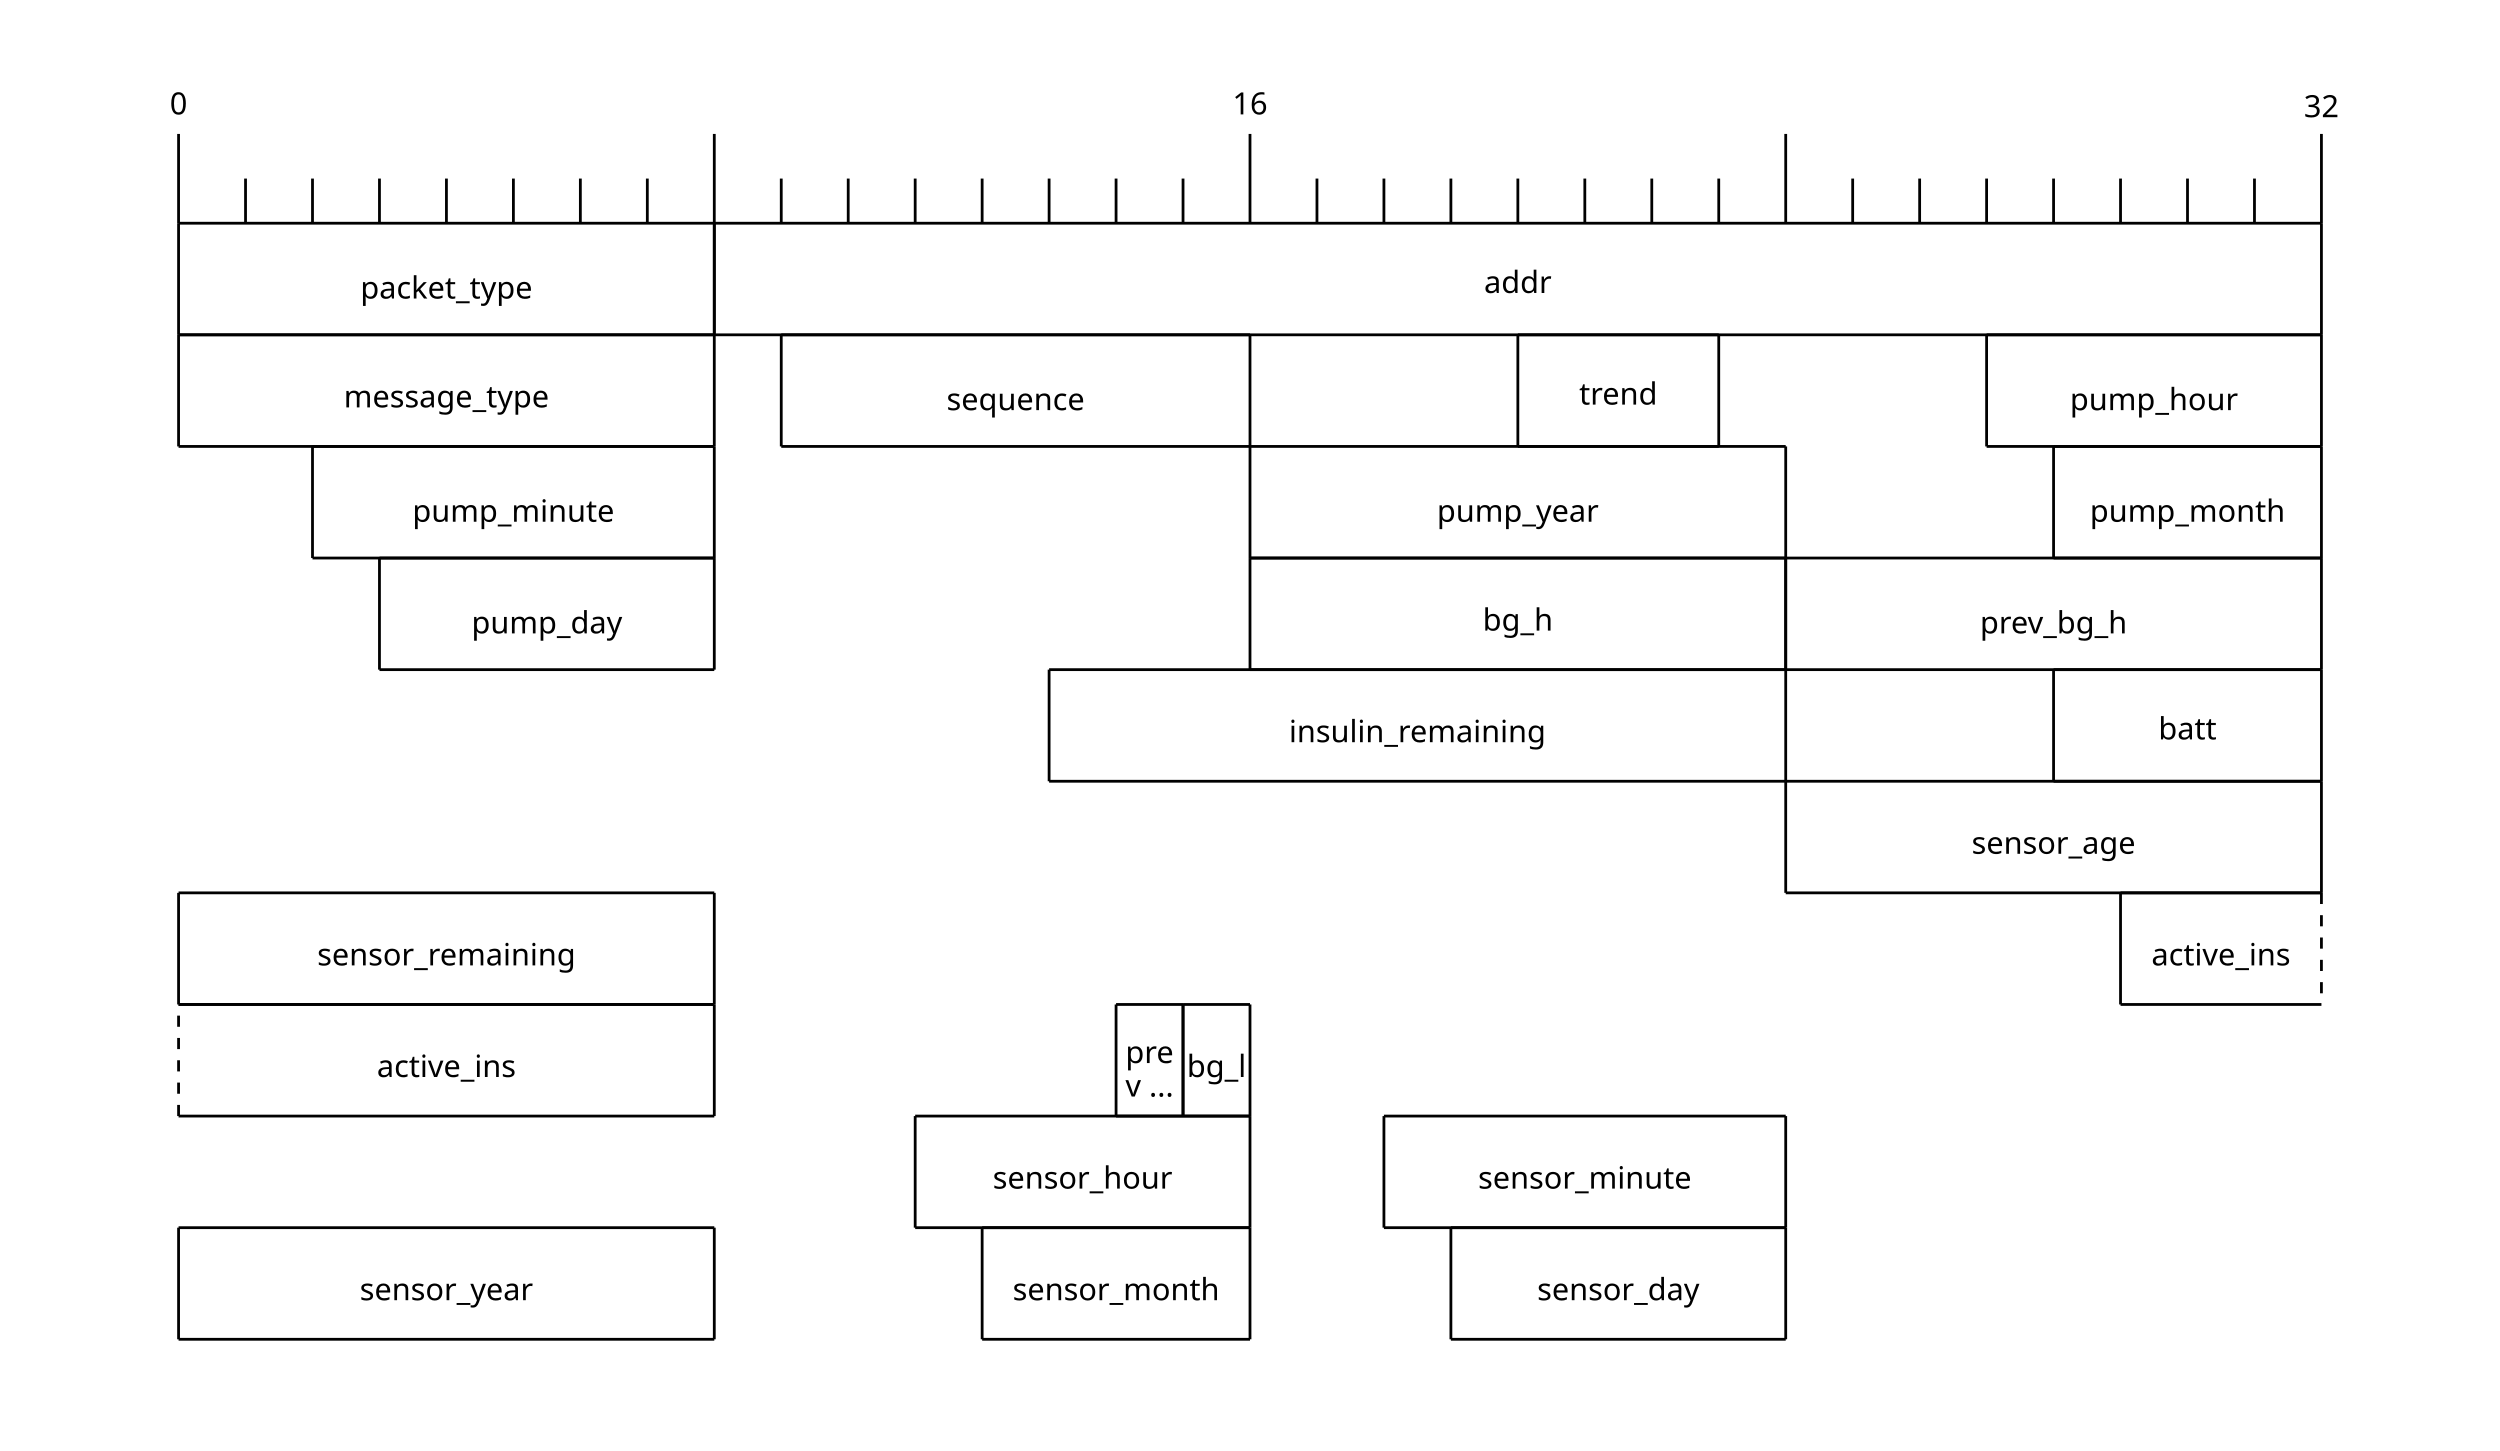
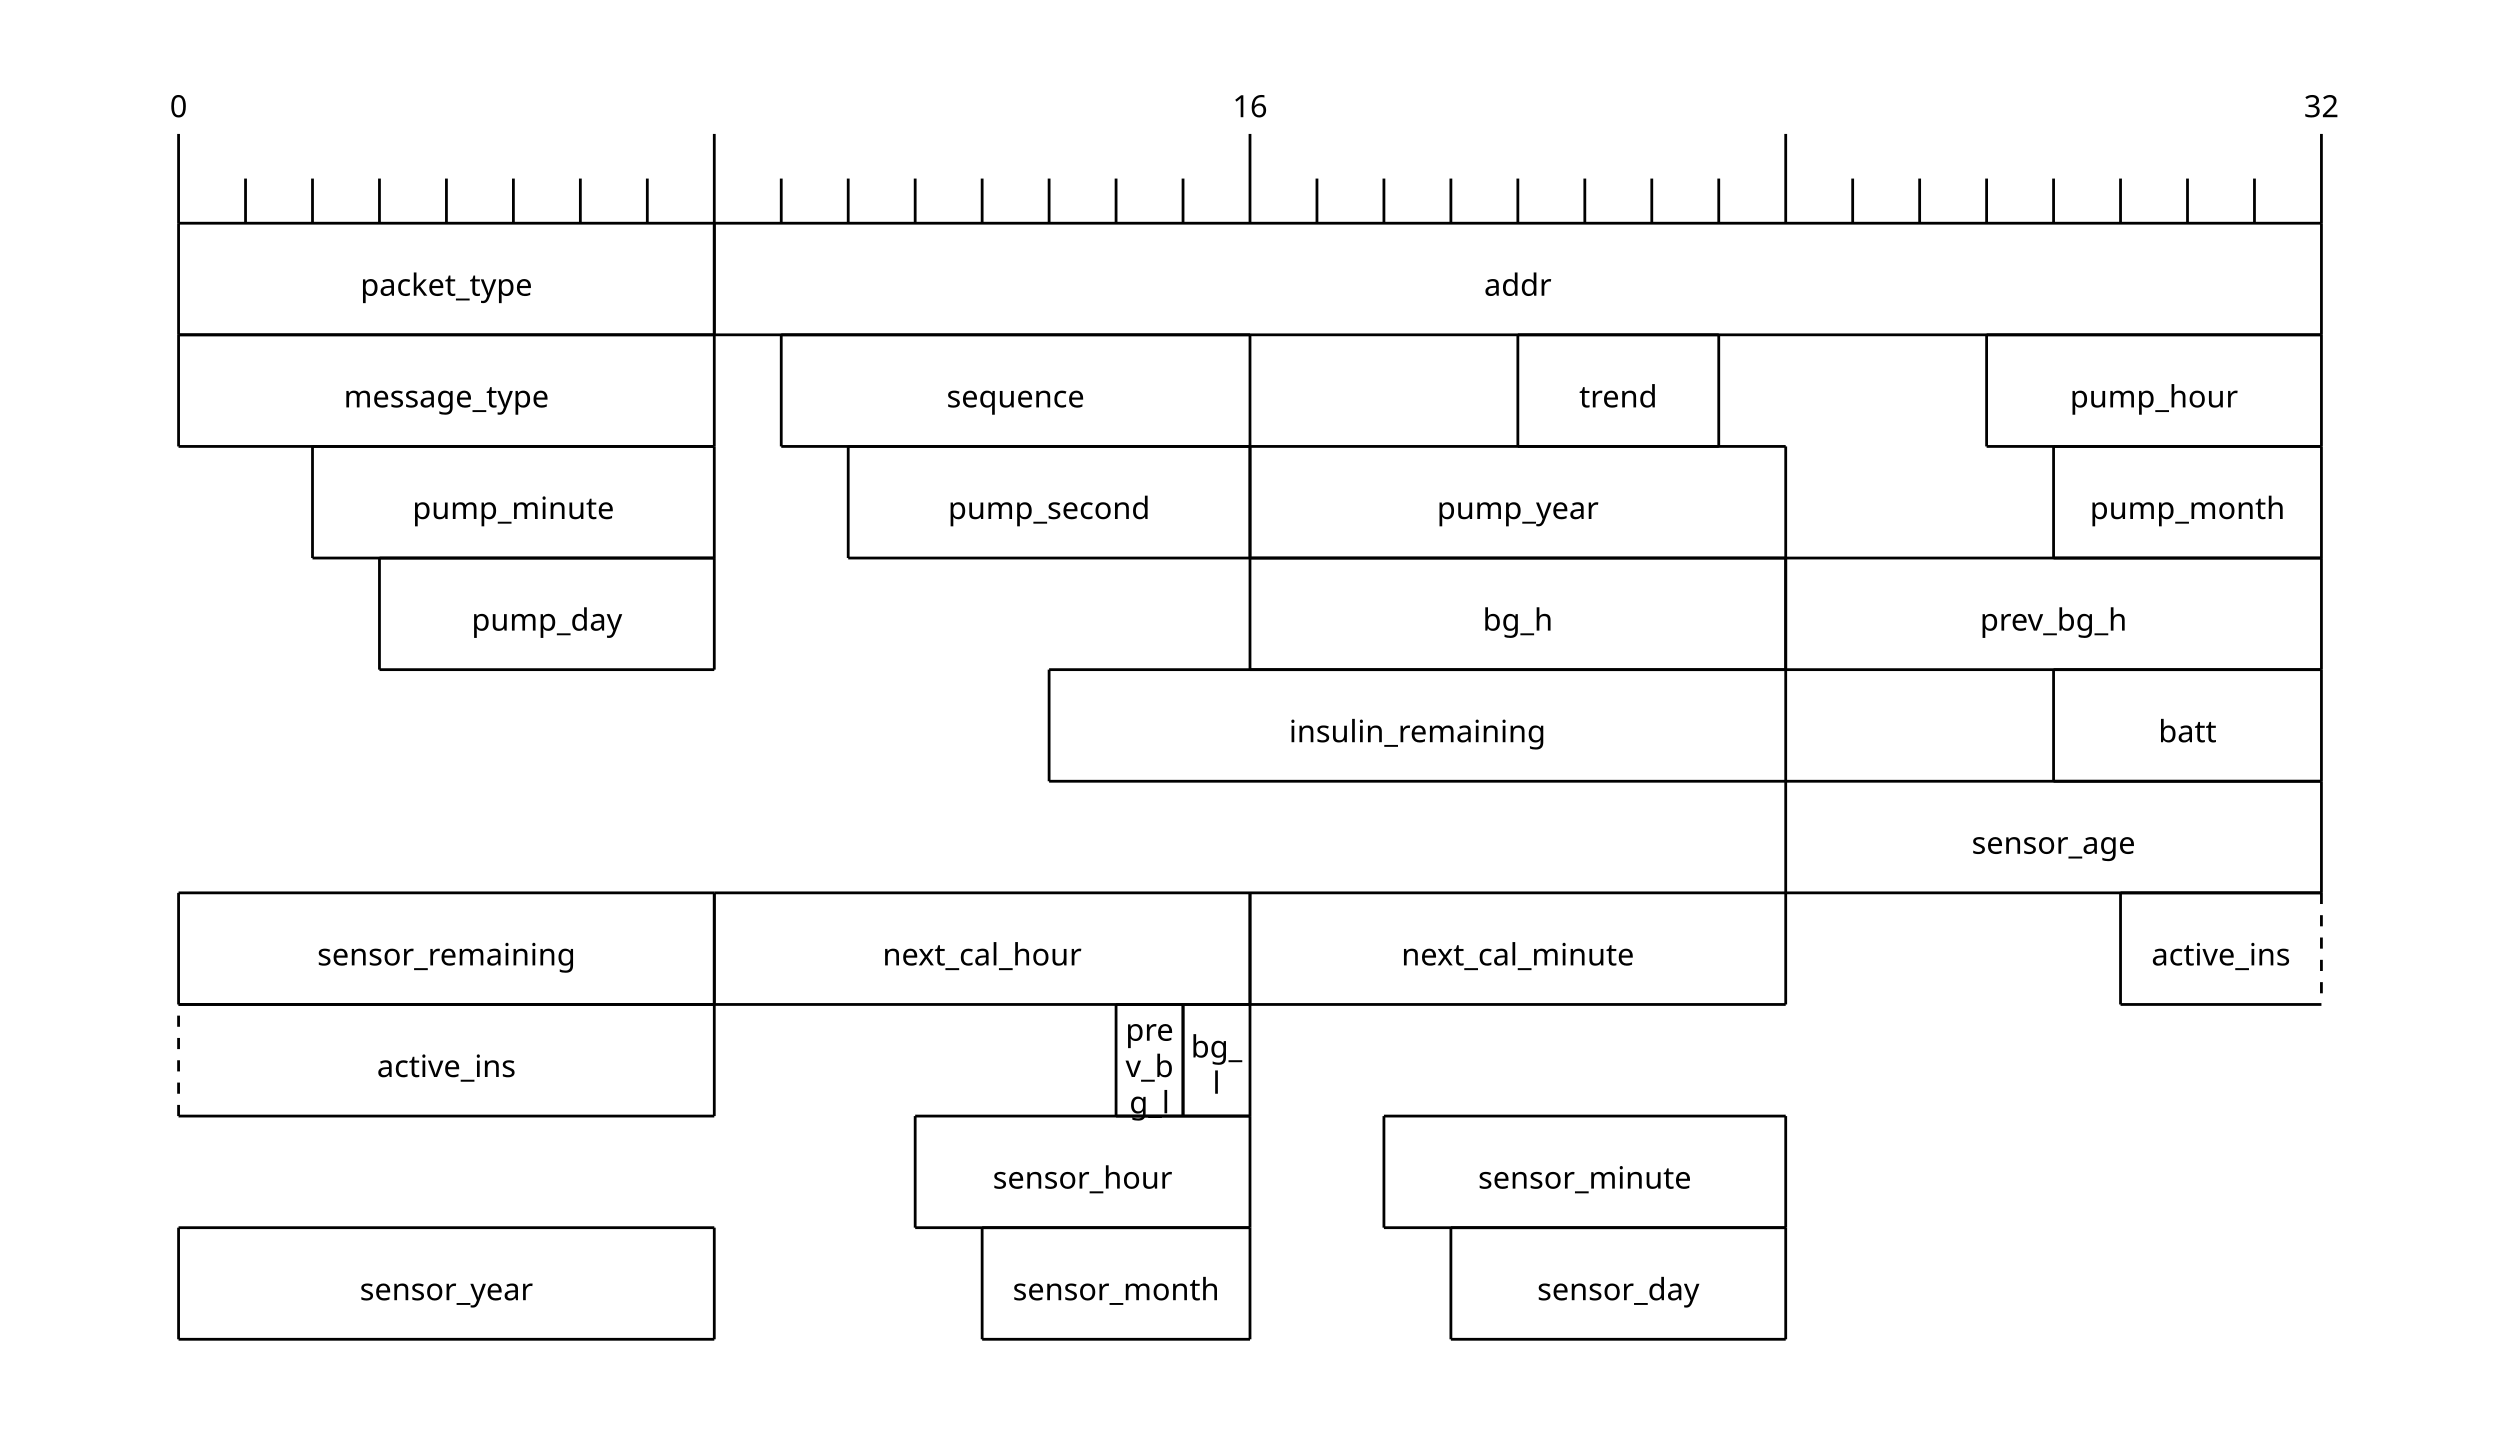
<svg xmlns="http://www.w3.org/2000/svg" viewBox="0 0 896 520">
  <defs id="defs_block">
    <filter height="1.504" id="filter_blur" width="1.157" x="-0.079" y="-0.252">
      <feGaussianBlur id="feGaussianBlur3780" stdDeviation="4.2" />
    </filter>
  </defs>
  <path d="M 64 48 L 64 80" fill="none" stroke="rgb(0,0,0)" />
-   <text fill="rgb(0,0,0)" font-family="sans-serif" font-size="11" font-style="normal" font-weight="normal" text-anchor="middle" textLength="7" x="64" y="41">0</text>
+   <text fill="rgb(0,0,0)" font-family="sans-serif" font-size="11" font-style="normal" font-weight="normal" text-anchor="middle" textLength="7" x="64" y="42">0</text>
  <path d="M 88 64 L 88 80" fill="none" stroke="rgb(0,0,0)" />
  <path d="M 112 64 L 112 80" fill="none" stroke="rgb(0,0,0)" />
  <path d="M 136 64 L 136 80" fill="none" stroke="rgb(0,0,0)" />
  <path d="M 160 64 L 160 80" fill="none" stroke="rgb(0,0,0)" />
  <path d="M 184 64 L 184 80" fill="none" stroke="rgb(0,0,0)" />
  <path d="M 208 64 L 208 80" fill="none" stroke="rgb(0,0,0)" />
  <path d="M 232 64 L 232 80" fill="none" stroke="rgb(0,0,0)" />
  <path d="M 256 48 L 256 80" fill="none" stroke="rgb(0,0,0)" />
  <path d="M 280 64 L 280 80" fill="none" stroke="rgb(0,0,0)" />
  <path d="M 304 64 L 304 80" fill="none" stroke="rgb(0,0,0)" />
  <path d="M 328 64 L 328 80" fill="none" stroke="rgb(0,0,0)" />
  <path d="M 352 64 L 352 80" fill="none" stroke="rgb(0,0,0)" />
  <path d="M 376 64 L 376 80" fill="none" stroke="rgb(0,0,0)" />
  <path d="M 400 64 L 400 80" fill="none" stroke="rgb(0,0,0)" />
  <path d="M 424 64 L 424 80" fill="none" stroke="rgb(0,0,0)" />
  <path d="M 448 48 L 448 80" fill="none" stroke="rgb(0,0,0)" />
-   <text fill="rgb(0,0,0)" font-family="sans-serif" font-size="11" font-style="normal" font-weight="normal" text-anchor="middle" textLength="14" x="448" y="41">16</text>
+   <text fill="rgb(0,0,0)" font-family="sans-serif" font-size="11" font-style="normal" font-weight="normal" text-anchor="middle" textLength="13" x="448" y="42">16</text>
  <path d="M 472 64 L 472 80" fill="none" stroke="rgb(0,0,0)" />
  <path d="M 496 64 L 496 80" fill="none" stroke="rgb(0,0,0)" />
  <path d="M 520 64 L 520 80" fill="none" stroke="rgb(0,0,0)" />
  <path d="M 544 64 L 544 80" fill="none" stroke="rgb(0,0,0)" />
  <path d="M 568 64 L 568 80" fill="none" stroke="rgb(0,0,0)" />
  <path d="M 592 64 L 592 80" fill="none" stroke="rgb(0,0,0)" />
  <path d="M 616 64 L 616 80" fill="none" stroke="rgb(0,0,0)" />
  <path d="M 640 48 L 640 80" fill="none" stroke="rgb(0,0,0)" />
  <path d="M 664 64 L 664 80" fill="none" stroke="rgb(0,0,0)" />
  <path d="M 688 64 L 688 80" fill="none" stroke="rgb(0,0,0)" />
  <path d="M 712 64 L 712 80" fill="none" stroke="rgb(0,0,0)" />
  <path d="M 736 64 L 736 80" fill="none" stroke="rgb(0,0,0)" />
  <path d="M 760 64 L 760 80" fill="none" stroke="rgb(0,0,0)" />
  <path d="M 784 64 L 784 80" fill="none" stroke="rgb(0,0,0)" />
  <path d="M 808 64 L 808 80" fill="none" stroke="rgb(0,0,0)" />
  <path d="M 832 48 L 832 80" fill="none" stroke="rgb(0,0,0)" />
-   <text fill="rgb(0,0,0)" font-family="sans-serif" font-size="11" font-style="normal" font-weight="normal" text-anchor="middle" textLength="14" x="832" y="42">32</text>
+   <text fill="rgb(0,0,0)" font-family="sans-serif" font-size="11" font-style="normal" font-weight="normal" text-anchor="middle" textLength="13" x="832" y="42">32</text>
  <rect fill="none" height="40" stroke="none" width="192" x="64" y="80" />
  <path d="M 64 80 L 256 80" fill="none" stroke="rgb(0,0,0)" />
  <path d="M 256 80 L 256 120" fill="none" stroke="rgb(0,0,0)" />
  <path d="M 256 120 L 64 120" fill="none" stroke="rgb(0,0,0)" />
  <path d="M 64 120 L 64 80" fill="none" stroke="rgb(0,0,0)" />
-   <text fill="rgb(0,0,0)" font-family="sans-serif" font-size="11" font-style="normal" font-weight="normal" text-anchor="middle" textLength="65" x="160" y="107">packet_type</text>
+   <text fill="rgb(0,0,0)" font-family="sans-serif" font-size="11" font-style="normal" font-weight="normal" text-anchor="middle" textLength="67" x="160" y="106">packet_type</text>
  <rect fill="none" height="40" stroke="none" width="576" x="256" y="80" />
  <path d="M 256 80 L 832 80" fill="none" stroke="rgb(0,0,0)" />
  <path d="M 832 80 L 832 120" fill="none" stroke="rgb(0,0,0)" />
  <path d="M 832 120 L 256 120" fill="none" stroke="rgb(0,0,0)" />
  <path d="M 256 120 L 256 80" fill="none" stroke="rgb(0,0,0)" />
-   <text fill="rgb(0,0,0)" font-family="sans-serif" font-size="11" font-style="normal" font-weight="normal" text-anchor="middle" textLength="25" x="544" y="105">addr</text>
+   <text fill="rgb(0,0,0)" font-family="sans-serif" font-size="11" font-style="normal" font-weight="normal" text-anchor="middle" textLength="25" x="544" y="106">addr</text>
  <rect fill="none" height="40" stroke="none" width="192" x="64" y="120" />
  <path d="M 64 120 L 256 120" fill="none" stroke="rgb(0,0,0)" />
  <path d="M 256 120 L 256 160" fill="none" stroke="rgb(0,0,0)" />
  <path d="M 256 160 L 64 160" fill="none" stroke="rgb(0,0,0)" />
  <path d="M 64 160 L 64 120" fill="none" stroke="rgb(0,0,0)" />
-   <text fill="rgb(0,0,0)" font-family="sans-serif" font-size="11" font-style="normal" font-weight="normal" text-anchor="middle" textLength="77" x="160" y="146">message_type</text>
+   <text fill="rgb(0,0,0)" font-family="sans-serif" font-size="11" font-style="normal" font-weight="normal" text-anchor="middle" textLength="73" x="160" y="146">message_type</text>
  <rect fill="none" height="40" stroke="none" width="168" x="280" y="120" />
  <path d="M 280 120 L 448 120" fill="none" stroke="rgb(0,0,0)" />
  <path d="M 448 120 L 448 160" fill="none" stroke="rgb(0,0,0)" />
  <path d="M 448 160 L 280 160" fill="none" stroke="rgb(0,0,0)" />
  <path d="M 280 160 L 280 120" fill="none" stroke="rgb(0,0,0)" />
-   <text fill="rgb(0,0,0)" font-family="sans-serif" font-size="11" font-style="normal" font-weight="normal" text-anchor="middle" textLength="52" x="364" y="147">sequence</text>
+   <text fill="rgb(0,0,0)" font-family="sans-serif" font-size="11" font-style="normal" font-weight="normal" text-anchor="middle" textLength="49" x="364" y="146">sequence</text>
  <rect fill="none" height="40" stroke="none" width="72" x="544" y="120" />
  <path d="M 544 120 L 616 120" fill="none" stroke="rgb(0,0,0)" />
  <path d="M 616 120 L 616 160" fill="none" stroke="rgb(0,0,0)" />
  <path d="M 616 160 L 544 160" fill="none" stroke="rgb(0,0,0)" />
  <path d="M 544 160 L 544 120" fill="none" stroke="rgb(0,0,0)" />
-   <text fill="rgb(0,0,0)" font-family="sans-serif" font-size="11" font-style="normal" font-weight="normal" text-anchor="middle" textLength="29" x="580" y="145">trend</text>
+   <text fill="rgb(0,0,0)" font-family="sans-serif" font-size="11" font-style="normal" font-weight="normal" text-anchor="middle" textLength="31" x="580" y="146">trend</text>
  <rect fill="none" height="40" stroke="none" width="120" x="712" y="120" />
  <path d="M 712 120 L 832 120" fill="none" stroke="rgb(0,0,0)" />
  <path d="M 832 120 L 832 160" fill="none" stroke="rgb(0,0,0)" />
  <path d="M 832 160 L 712 160" fill="none" stroke="rgb(0,0,0)" />
  <path d="M 712 160 L 712 120" fill="none" stroke="rgb(0,0,0)" />
-   <text fill="rgb(0,0,0)" font-family="sans-serif" font-size="11" font-style="normal" font-weight="normal" text-anchor="middle" textLength="63" x="772" y="147">pump_hour</text>
+   <text fill="rgb(0,0,0)" font-family="sans-serif" font-size="11" font-style="normal" font-weight="normal" text-anchor="middle" textLength="55" x="772" y="146">pump_hour</text>
  <rect fill="none" height="40" stroke="none" width="144" x="112" y="160" />
  <path d="M 112 160 L 256 160" fill="none" stroke="rgb(0,0,0)" />
  <path d="M 256 160 L 256 200" fill="none" stroke="rgb(0,0,0)" />
  <path d="M 256 200 L 112 200" fill="none" stroke="rgb(0,0,0)" />
  <path d="M 112 200 L 112 160" fill="none" stroke="rgb(0,0,0)" />
-   <text fill="rgb(0,0,0)" font-family="sans-serif" font-size="11" font-style="normal" font-weight="normal" text-anchor="middle" textLength="75" x="184" y="187">pump_minute</text>
+   <text fill="rgb(0,0,0)" font-family="sans-serif" font-size="11" font-style="normal" font-weight="normal" text-anchor="middle" textLength="67" x="184" y="186">pump_minute</text>
+   <rect fill="none" height="40" stroke="none" width="144" x="304" y="160" />
+   <path d="M 304 160 L 448 160" fill="none" stroke="rgb(0,0,0)" />
+   <path d="M 448 160 L 448 200" fill="none" stroke="rgb(0,0,0)" />
+   <path d="M 448 200 L 304 200" fill="none" stroke="rgb(0,0,0)" />
+   <path d="M 304 200 L 304 160" fill="none" stroke="rgb(0,0,0)" />
+   <text fill="rgb(0,0,0)" font-family="sans-serif" font-size="11" font-style="normal" font-weight="normal" text-anchor="middle" textLength="67" x="376" y="186">pump_second</text>
  <rect fill="none" height="40" stroke="none" width="192" x="448" y="160" />
  <path d="M 448 160 L 640 160" fill="none" stroke="rgb(0,0,0)" />
  <path d="M 640 160 L 640 200" fill="none" stroke="rgb(0,0,0)" />
  <path d="M 640 200 L 448 200" fill="none" stroke="rgb(0,0,0)" />
  <path d="M 448 200 L 448 160" fill="none" stroke="rgb(0,0,0)" />
-   <text fill="rgb(0,0,0)" font-family="sans-serif" font-size="11" font-style="normal" font-weight="normal" text-anchor="middle" textLength="60" x="544" y="187">pump_year</text>
+   <text fill="rgb(0,0,0)" font-family="sans-serif" font-size="11" font-style="normal" font-weight="normal" text-anchor="middle" textLength="55" x="544" y="186">pump_year</text>
  <rect fill="none" height="40" stroke="none" width="96" x="736" y="160" />
  <path d="M 736 160 L 832 160" fill="none" stroke="rgb(0,0,0)" />
  <path d="M 832 160 L 832 200" fill="none" stroke="rgb(0,0,0)" />
  <path d="M 832 200 L 736 200" fill="none" stroke="rgb(0,0,0)" />
  <path d="M 736 200 L 736 160" fill="none" stroke="rgb(0,0,0)" />
-   <text fill="rgb(0,0,0)" font-family="sans-serif" font-size="11" font-style="normal" font-weight="normal" text-anchor="middle" textLength="72" x="784" y="187">pump_month</text>
+   <text fill="rgb(0,0,0)" font-family="sans-serif" font-size="11" font-style="normal" font-weight="normal" text-anchor="middle" textLength="61" x="784" y="186">pump_month</text>
  <rect fill="none" height="40" stroke="none" width="120" x="136" y="200" />
  <path d="M 136 200 L 256 200" fill="none" stroke="rgb(0,0,0)" />
  <path d="M 256 200 L 256 240" fill="none" stroke="rgb(0,0,0)" />
  <path d="M 256 240 L 136 240" fill="none" stroke="rgb(0,0,0)" />
  <path d="M 136 240 L 136 200" fill="none" stroke="rgb(0,0,0)" />
-   <text fill="rgb(0,0,0)" font-family="sans-serif" font-size="11" font-style="normal" font-weight="normal" text-anchor="middle" textLength="57" x="196" y="227">pump_day</text>
+   <text fill="rgb(0,0,0)" font-family="sans-serif" font-size="11" font-style="normal" font-weight="normal" text-anchor="middle" textLength="49" x="196" y="226">pump_day</text>
  <rect fill="none" height="40" stroke="none" width="192" x="448" y="200" />
  <path d="M 448 200 L 640 200" fill="none" stroke="rgb(0,0,0)" />
  <path d="M 640 200 L 640 240" fill="none" stroke="rgb(0,0,0)" />
  <path d="M 640 240 L 448 240" fill="none" stroke="rgb(0,0,0)" />
  <path d="M 448 240 L 448 200" fill="none" stroke="rgb(0,0,0)" />
-   <text fill="rgb(0,0,0)" font-family="sans-serif" font-size="11" font-style="normal" font-weight="normal" text-anchor="middle" textLength="27" x="544" y="226">bg_h</text>
+   <text fill="rgb(0,0,0)" font-family="sans-serif" font-size="11" font-style="normal" font-weight="normal" text-anchor="middle" textLength="25" x="544" y="226">bg_h</text>
  <rect fill="none" height="40" stroke="none" width="192" x="640" y="200" />
  <path d="M 640 200 L 832 200" fill="none" stroke="rgb(0,0,0)" />
  <path d="M 832 200 L 832 240" fill="none" stroke="rgb(0,0,0)" />
  <path d="M 832 240 L 640 240" fill="none" stroke="rgb(0,0,0)" />
  <path d="M 640 240 L 640 200" fill="none" stroke="rgb(0,0,0)" />
-   <text fill="rgb(0,0,0)" font-family="sans-serif" font-size="11" font-style="normal" font-weight="normal" text-anchor="middle" textLength="57" x="736" y="227">prev_bg_h</text>
+   <text fill="rgb(0,0,0)" font-family="sans-serif" font-size="11" font-style="normal" font-weight="normal" text-anchor="middle" textLength="55" x="736" y="226">prev_bg_h</text>
  <rect fill="none" height="40" stroke="none" width="264" x="376" y="240" />
  <path d="M 376 240 L 640 240" fill="none" stroke="rgb(0,0,0)" />
  <path d="M 640 240 L 640 280" fill="none" stroke="rgb(0,0,0)" />
  <path d="M 640 280 L 376 280" fill="none" stroke="rgb(0,0,0)" />
  <path d="M 376 280 L 376 240" fill="none" stroke="rgb(0,0,0)" />
-   <text fill="rgb(0,0,0)" font-family="sans-serif" font-size="11" font-style="normal" font-weight="normal" text-anchor="middle" textLength="96" x="508" y="266">insulin_remaining</text>
+   <text fill="rgb(0,0,0)" font-family="sans-serif" font-size="11" font-style="normal" font-weight="normal" text-anchor="middle" textLength="103" x="508" y="266">insulin_remaining</text>
  <rect fill="none" height="40" stroke="none" width="96" x="736" y="240" />
  <path d="M 736 240 L 832 240" fill="none" stroke="rgb(0,0,0)" />
  <path d="M 832 240 L 832 280" fill="none" stroke="rgb(0,0,0)" />
  <path d="M 832 280 L 736 280" fill="none" stroke="rgb(0,0,0)" />
  <path d="M 736 280 L 736 240" fill="none" stroke="rgb(0,0,0)" />
-   <text fill="rgb(0,0,0)" font-family="sans-serif" font-size="11" font-style="normal" font-weight="normal" text-anchor="middle" textLength="22" x="784" y="265">batt</text>
+   <text fill="rgb(0,0,0)" font-family="sans-serif" font-size="11" font-style="normal" font-weight="normal" text-anchor="middle" textLength="25" x="784" y="266">batt</text>
  <rect fill="none" height="40" stroke="none" width="192" x="640" y="280" />
  <path d="M 640 280 L 832 280" fill="none" stroke="rgb(0,0,0)" />
  <path d="M 832 280 L 832 320" fill="none" stroke="rgb(0,0,0)" />
  <path d="M 832 320 L 640 320" fill="none" stroke="rgb(0,0,0)" />
  <path d="M 640 320 L 640 280" fill="none" stroke="rgb(0,0,0)" />
-   <text fill="rgb(0,0,0)" font-family="sans-serif" font-size="11" font-style="normal" font-weight="normal" text-anchor="middle" textLength="63" x="736" y="306">sensor_age</text>
+   <text fill="rgb(0,0,0)" font-family="sans-serif" font-size="11" font-style="normal" font-weight="normal" text-anchor="middle" textLength="61" x="736" y="306">sensor_age</text>
  <rect fill="none" height="40" stroke="none" width="192" x="64" y="320" />
  <path d="M 64 320 L 256 320" fill="none" stroke="rgb(0,0,0)" />
  <path d="M 256 320 L 256 360" fill="none" stroke="rgb(0,0,0)" />
  <path d="M 256 360 L 64 360" fill="none" stroke="rgb(0,0,0)" />
  <path d="M 64 360 L 64 320" fill="none" stroke="rgb(0,0,0)" />
  <text fill="rgb(0,0,0)" font-family="sans-serif" font-size="11" font-style="normal" font-weight="normal" text-anchor="middle" textLength="97" x="160" y="346">sensor_remaining</text>
+   <rect fill="none" height="40" stroke="none" width="192" x="256" y="320" />
+   <path d="M 256 320 L 448 320" fill="none" stroke="rgb(0,0,0)" />
+   <path d="M 448 320 L 448 360" fill="none" stroke="rgb(0,0,0)" />
+   <path d="M 448 360 L 256 360" fill="none" stroke="rgb(0,0,0)" />
+   <path d="M 256 360 L 256 320" fill="none" stroke="rgb(0,0,0)" />
+   <text fill="rgb(0,0,0)" font-family="sans-serif" font-size="11" font-style="normal" font-weight="normal" text-anchor="middle" textLength="79" x="352" y="346">next_cal_hour</text>
+   <rect fill="none" height="40" stroke="none" width="192" x="448" y="320" />
+   <path d="M 448 320 L 640 320" fill="none" stroke="rgb(0,0,0)" />
+   <path d="M 640 320 L 640 360" fill="none" stroke="rgb(0,0,0)" />
+   <path d="M 640 360 L 448 360" fill="none" stroke="rgb(0,0,0)" />
+   <path d="M 448 360 L 448 320" fill="none" stroke="rgb(0,0,0)" />
+   <text fill="rgb(0,0,0)" font-family="sans-serif" font-size="11" font-style="normal" font-weight="normal" text-anchor="middle" textLength="91" x="544" y="346">next_cal_minute</text>
  <rect fill="none" height="40" stroke="none" width="192" x="64" y="360" />
  <path d="M 64 360 L 256 360" fill="none" stroke="rgb(0,0,0)" />
  <path d="M 256 360 L 256 400" fill="none" stroke="rgb(0,0,0)" />
  <path d="M 256 400 L 64 400" fill="none" stroke="rgb(0,0,0)" />
  <path d="M 64 400 L 64 360" fill="none" stroke="rgb(0,0,0)" stroke-dasharray="4" />
-   <text fill="rgb(0,0,0)" font-family="sans-serif" font-size="11" font-style="normal" font-weight="normal" text-anchor="middle" textLength="53" x="160" y="386">active_ins</text>
+   <text fill="rgb(0,0,0)" font-family="sans-serif" font-size="11" font-style="normal" font-weight="normal" text-anchor="middle" textLength="61" x="160" y="386">active_ins</text>
  <rect fill="none" height="40" stroke="none" width="24" x="400" y="360" />
  <path d="M 400 360 L 424 360" fill="none" stroke="rgb(0,0,0)" />
  <path d="M 424 360 L 424 400" fill="none" stroke="rgb(0,0,0)" />
  <path d="M 424 400 L 400 400" fill="none" stroke="rgb(0,0,0)" />
  <path d="M 400 400 L 400 360" fill="none" stroke="rgb(0,0,0)" />
-   <text fill="rgb(0,0,0)" font-family="sans-serif" font-size="11" font-style="normal" font-weight="normal" text-anchor="middle" textLength="19" x="412" y="381">pre</text>
-   <text fill="rgb(0,0,0)" font-family="sans-serif" font-size="11" font-style="normal" font-weight="normal" text-anchor="middle" textLength="19" x="412" y="393">v ...</text>
+   <text fill="rgb(0,0,0)" font-family="sans-serif" font-size="11" font-style="normal" font-weight="normal" text-anchor="middle" textLength="19" x="412" y="373">pre</text>
+   <text fill="rgb(0,0,0)" font-family="sans-serif" font-size="11" font-style="normal" font-weight="normal" text-anchor="middle" textLength="19" x="412" y="386">v_b</text>
+   <text fill="rgb(0,0,0)" font-family="sans-serif" font-size="11" font-style="normal" font-weight="normal" text-anchor="middle" textLength="19" x="412" y="399">g_l</text>
  <rect fill="none" height="40" stroke="none" width="24" x="424" y="360" />
  <path d="M 424 360 L 448 360" fill="none" stroke="rgb(0,0,0)" />
  <path d="M 448 360 L 448 400" fill="none" stroke="rgb(0,0,0)" />
  <path d="M 448 400 L 424 400" fill="none" stroke="rgb(0,0,0)" />
  <path d="M 424 400 L 424 360" fill="none" stroke="rgb(0,0,0)" />
-   <text fill="rgb(0,0,0)" font-family="sans-serif" font-size="11" font-style="normal" font-weight="normal" text-anchor="middle" textLength="23" x="436" y="386">bg_l</text>
+   <text fill="rgb(0,0,0)" font-family="sans-serif" font-size="11" font-style="normal" font-weight="normal" text-anchor="middle" textLength="19" x="436" y="379">bg_</text>
+   <text fill="rgb(0,0,0)" font-family="sans-serif" font-size="11" font-style="normal" font-weight="normal" text-anchor="middle" textLength="7" x="436" y="392">l</text>
  <rect fill="none" height="40" stroke="none" width="120" x="328" y="400" />
  <path d="M 328 400 L 448 400" fill="none" stroke="rgb(0,0,0)" />
  <path d="M 448 400 L 448 440" fill="none" stroke="rgb(0,0,0)" />
  <path d="M 448 440 L 328 440" fill="none" stroke="rgb(0,0,0)" />
  <path d="M 328 440 L 328 400" fill="none" stroke="rgb(0,0,0)" />
-   <text fill="rgb(0,0,0)" font-family="sans-serif" font-size="11" font-style="normal" font-weight="normal" text-anchor="middle" textLength="69" x="388" y="426">sensor_hour</text>
+   <text fill="rgb(0,0,0)" font-family="sans-serif" font-size="11" font-style="normal" font-weight="normal" text-anchor="middle" textLength="67" x="388" y="426">sensor_hour</text>
  <rect fill="none" height="40" stroke="none" width="144" x="496" y="400" />
  <path d="M 496 400 L 640 400" fill="none" stroke="rgb(0,0,0)" />
  <path d="M 640 400 L 640 440" fill="none" stroke="rgb(0,0,0)" />
  <path d="M 640 440 L 496 440" fill="none" stroke="rgb(0,0,0)" />
  <path d="M 496 440 L 496 400" fill="none" stroke="rgb(0,0,0)" />
-   <text fill="rgb(0,0,0)" font-family="sans-serif" font-size="11" font-style="normal" font-weight="normal" text-anchor="middle" textLength="81" x="568" y="426">sensor_minute</text>
+   <text fill="rgb(0,0,0)" font-family="sans-serif" font-size="11" font-style="normal" font-weight="normal" text-anchor="middle" textLength="79" x="568" y="426">sensor_minute</text>
  <rect fill="none" height="40" stroke="none" width="192" x="64" y="440" />
  <path d="M 64 440 L 256 440" fill="none" stroke="rgb(0,0,0)" />
  <path d="M 256 440 L 256 480" fill="none" stroke="rgb(0,0,0)" />
  <path d="M 256 480 L 64 480" fill="none" stroke="rgb(0,0,0)" />
  <path d="M 64 480 L 64 440" fill="none" stroke="rgb(0,0,0)" />
-   <text fill="rgb(0,0,0)" font-family="sans-serif" font-size="11" font-style="normal" font-weight="normal" text-anchor="middle" textLength="66" x="160" y="466">sensor_year</text>
+   <text fill="rgb(0,0,0)" font-family="sans-serif" font-size="11" font-style="normal" font-weight="normal" text-anchor="middle" textLength="67" x="160" y="466">sensor_year</text>
  <rect fill="none" height="40" stroke="none" width="96" x="352" y="440" />
  <path d="M 352 440 L 448 440" fill="none" stroke="rgb(0,0,0)" />
  <path d="M 448 440 L 448 480" fill="none" stroke="rgb(0,0,0)" />
  <path d="M 448 480 L 352 480" fill="none" stroke="rgb(0,0,0)" />
  <path d="M 352 480 L 352 440" fill="none" stroke="rgb(0,0,0)" />
-   <text fill="rgb(0,0,0)" font-family="sans-serif" font-size="11" font-style="normal" font-weight="normal" text-anchor="middle" textLength="78" x="400" y="466">sensor_month</text>
+   <text fill="rgb(0,0,0)" font-family="sans-serif" font-size="11" font-style="normal" font-weight="normal" text-anchor="middle" textLength="73" x="400" y="466">sensor_month</text>
  <rect fill="none" height="40" stroke="none" width="120" x="520" y="440" />
  <path d="M 520 440 L 640 440" fill="none" stroke="rgb(0,0,0)" />
  <path d="M 640 440 L 640 480" fill="none" stroke="rgb(0,0,0)" />
  <path d="M 640 480 L 520 480" fill="none" stroke="rgb(0,0,0)" />
  <path d="M 520 480 L 520 440" fill="none" stroke="rgb(0,0,0)" />
-   <text fill="rgb(0,0,0)" font-family="sans-serif" font-size="11" font-style="normal" font-weight="normal" text-anchor="middle" textLength="63" x="580" y="466">sensor_day</text>
+   <text fill="rgb(0,0,0)" font-family="sans-serif" font-size="11" font-style="normal" font-weight="normal" text-anchor="middle" textLength="61" x="580" y="466">sensor_day</text>
  <rect fill="none" height="40" stroke="none" width="72" x="760" y="320" />
  <path d="M 760 320 L 832 320" fill="none" stroke="rgb(0,0,0)" />
  <path d="M 832 320 L 832 360" fill="none" stroke="rgb(0,0,0)" stroke-dasharray="4" />
  <path d="M 832 360 L 760 360" fill="none" stroke="rgb(0,0,0)" />
  <path d="M 760 360 L 760 320" fill="none" stroke="rgb(0,0,0)" />
-   <text fill="rgb(0,0,0)" font-family="sans-serif" font-size="11" font-style="normal" font-weight="normal" text-anchor="middle" textLength="53" x="796" y="346">active_ins</text>
+   <text fill="rgb(0,0,0)" font-family="sans-serif" font-size="11" font-style="normal" font-weight="normal" text-anchor="middle" textLength="61" x="796" y="346">active_ins</text>
</svg>
